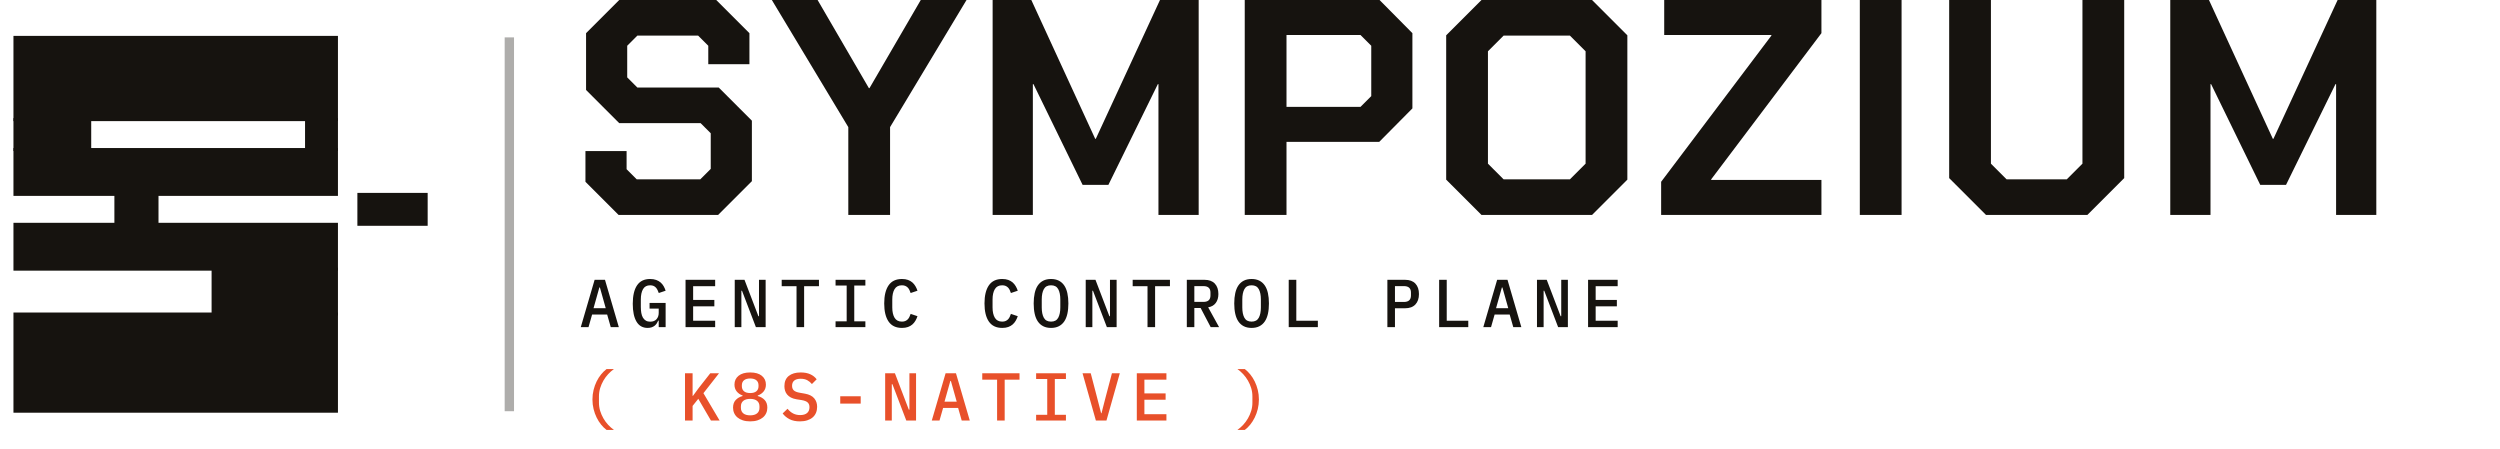
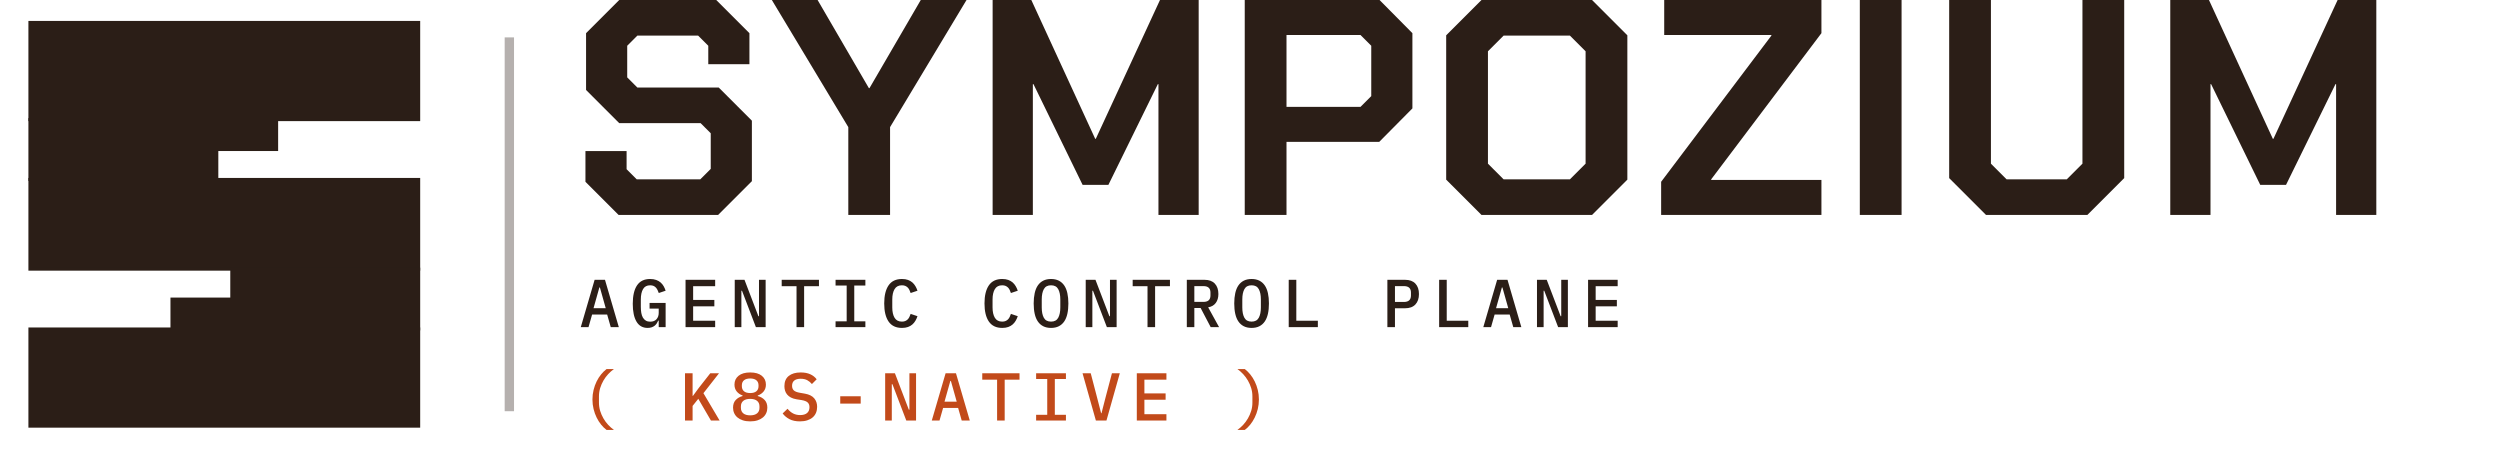
<svg xmlns="http://www.w3.org/2000/svg" viewBox="0 0 535 96" width="535" height="96">
  <g transform="scale(0.8)">
-     <rect x="4" y="10" width="86" height="22" fill="#16130f" stroke="#16130f" stroke-width="0.8" />
-     <rect x="4" y="32" width="20" height="8" fill="#16130f" stroke="#16130f" stroke-width="0.8" />
-     <rect x="82" y="32" width="8" height="8" fill="#16130f" stroke="#16130f" stroke-width="0.8" />
-     <rect x="4" y="40" width="86" height="12" fill="#16130f" stroke="#16130f" stroke-width="0.8" />
-     <rect x="31" y="52" width="11" height="8" fill="#16130f" stroke="#16130f" stroke-width="0.8" />
-     <rect x="4" y="60" width="86" height="12" fill="#16130f" stroke="#16130f" stroke-width="0.8" />
-     <rect x="57" y="72" width="33" height="12" fill="#16130f" stroke="#16130f" stroke-width="0.8" />
-     <rect x="4" y="84" width="86" height="26" fill="#16130f" stroke="#16130f" stroke-width="0.8" />
-     <rect x="96" y="52" width="18" height="8" fill="#16130f" stroke="#16130f" stroke-width="0.8" />
+     <rect x="8" y="6" width="104" height="26" fill="#2b1e17" stroke="#2b1e17" stroke-width="0.8" />
+     <rect x="8" y="32" width="50" height="16" fill="#2b1e17" stroke="#2b1e17" stroke-width="0.8" />
+     <rect x="58" y="32" width="16" height="8" fill="#2b1e17" stroke="#2b1e17" stroke-width="0.8" />
+     <rect x="8" y="48" width="104" height="24" fill="#2b1e17" stroke="#2b1e17" stroke-width="0.8" />
+     <rect x="62" y="72" width="50" height="16" fill="#2b1e17" stroke="#2b1e17" stroke-width="0.8" />
+     <rect x="46" y="80" width="16" height="8" fill="#2b1e17" stroke="#2b1e17" stroke-width="0.8" />
+     <rect x="8" y="88" width="104" height="26" fill="#2b1e17" stroke="#2b1e17" stroke-width="0.8" />
  </g>
-   <rect x="108" y="8" width="2" height="80" fill="#16130f" opacity="0.35" />
+   <rect x="108" y="8" width="2" height="80" fill="#2b1e17" opacity="0.35" />
  <g transform="translate(122 46)">
-     <path d="M3.286 -7.097V-13.669H12.091V-9.791L14.26 -7.623H27.863L30.097 -9.857V-17.48L27.929 -19.649H10.514L3.417 -26.746V-38.903L10.514 -46H31.28L38.377 -38.903V-32.266H29.571V-36.209L27.403 -38.377H14.391L12.223 -36.209V-29.44L14.391 -27.271H31.806L38.903 -20.174V-7.229L31.674 0.0H10.383Z M59.537 -18.794 43.174 -46H52.966L63.94 -27.14H64.071L75.046 -46H84.837L68.474 -18.794V0.0H59.537Z M90.423 -46H98.703L112.371 -16.297H112.503L126.237 -46H134.517V0.0H125.909V-27.994H125.777L115.197 -6.44H109.677L99.163 -27.994H99.031V0.0H90.423Z M144.374 -46H173.223L180.254 -38.903V-22.803L173.157 -15.64H153.311V0.0H144.374ZM169.149 -23.131 171.449 -25.431V-36.209L169.149 -38.509H153.311V-23.131Z M187.483 -7.557V-38.443L195.04 -46H218.697L226.254 -38.443V-7.557L218.697 0.0H195.04ZM213.966 -7.623 217.317 -10.974V-35.026L213.966 -38.377H199.771L196.42 -35.026V-10.974L199.771 -7.623Z M233.483 -7.097 257.074 -38.377V-38.509H234.14V-46H267.786V-38.903L244.194 -7.623V-7.491H267.786V0.0H233.483Z M276 -46H284.937V0.0H276Z M295.123 -7.886V-46H304.06V-10.974L307.411 -7.623H320.291L323.643 -10.974V-46H332.58V-7.886L324.694 0.0H303.009Z M342.437 -46H350.717L364.386 -16.297H364.517L378.251 -46H386.531V0.0H377.923V-27.994H377.791L367.211 -6.44H361.691L351.177 -27.994H351.046V0.0H342.437Z" fill="#16130f" />
+     <path d="M3.286 -7.097V-13.669H12.091V-9.791L14.26 -7.623H27.863L30.097 -9.857V-17.48L27.929 -19.649H10.514L3.417 -26.746V-38.903L10.514 -46H31.28L38.377 -38.903V-32.266H29.571V-36.209L27.403 -38.377H14.391L12.223 -36.209V-29.44L14.391 -27.271H31.806L38.903 -20.174V-7.229L31.674 0.0H10.383Z M59.537 -18.794 43.174 -46H52.966L63.94 -27.14H64.071L75.046 -46H84.837L68.474 -18.794V0.0H59.537Z M90.423 -46H98.703L112.371 -16.297H112.503L126.237 -46H134.517V0.0H125.909V-27.994H125.777L115.197 -6.44H109.677L99.163 -27.994H99.031V0.0H90.423Z M144.374 -46H173.223L180.254 -38.903V-22.803L173.157 -15.64H153.311V0.0H144.374ZM169.149 -23.131 171.449 -25.431V-36.209L169.149 -38.509H153.311V-23.131Z M187.483 -7.557V-38.443L195.04 -46H218.697L226.254 -38.443V-7.557L218.697 0.0H195.04ZM213.966 -7.623 217.317 -10.974V-35.026L213.966 -38.377H199.771L196.42 -35.026V-10.974L199.771 -7.623Z M233.483 -7.097 257.074 -38.377V-38.509H234.14V-46H267.786V-38.903L244.194 -7.623V-7.491H267.786V0.0H233.483Z M276 -46H284.937V0.0H276Z M295.123 -7.886V-46H304.06V-10.974L307.411 -7.623H320.291L323.643 -10.974V-46H332.58V-7.886L324.694 0.0H303.009Z M342.437 -46H350.717L364.386 -16.297H364.517L378.251 -46H386.531V0.0H377.923V-27.994H377.791L367.211 -6.44H361.691L351.177 -27.994H351.046V0.0H342.437Z" fill="#2b1e17" />
  </g>
  <g transform="translate(124 70)">
-     <path d="M6.699 0.0 5.931 -2.697H2.712L1.943 0.0H0.29L3.248 -10.121H5.466L8.425 0.0ZM4.379 -8.482H4.263L3.016 -4.046H5.626Z M16.965 -1.392H16.864Q16.733 -1.088 16.552 -0.805Q16.37 -0.522 16.102 -0.304Q15.834 -0.087 15.457 0.044Q15.08 0.174 14.587 0.174Q13.007 0.174 12.209 -1.175Q11.412 -2.523 11.412 -4.988Q11.412 -7.569 12.325 -8.932Q13.239 -10.295 15.123 -10.295Q15.863 -10.295 16.421 -10.092Q16.98 -9.889 17.371 -9.548Q17.763 -9.208 18.024 -8.751Q18.285 -8.294 18.444 -7.787L16.98 -7.294Q16.864 -7.627 16.719 -7.924Q16.574 -8.222 16.363 -8.454Q16.153 -8.686 15.856 -8.816Q15.559 -8.947 15.138 -8.947Q14.08 -8.947 13.608 -8.127Q13.137 -7.308 13.137 -5.916V-4.307Q13.137 -3.611 13.239 -3.03Q13.34 -2.451 13.579 -2.037Q13.819 -1.624 14.203 -1.392Q14.587 -1.16 15.138 -1.16Q16.023 -1.16 16.494 -1.689Q16.965 -2.219 16.965 -3.045V-3.959H15.008V-5.176H18.444V0.0H16.965Z M22.707 0.0V-10.121H29.044V-8.758H24.331V-5.815H28.87V-4.452H24.331V-1.363H29.044V0.0Z M34.786 -7.787H34.655V0.0H33.234V-10.121H35.322L38.295 -2.335H38.425V-10.121H39.846V0.0H37.758Z M48.082 -8.758V0.0H46.458V-8.758H43.283V-10.121H51.258V-8.758Z M54.81 0.0V-1.233H57.188V-8.889H54.81V-10.121H61.19V-8.889H58.812V-1.233H61.19V0.0Z M69.02 0.174Q67.092 0.174 66.156 -1.189Q65.221 -2.552 65.221 -5.061Q65.221 -7.569 66.156 -8.932Q67.092 -10.295 69.02 -10.295Q69.76 -10.295 70.303 -10.099Q70.847 -9.904 71.239 -9.563Q71.63 -9.222 71.898 -8.765Q72.167 -8.309 72.341 -7.787L70.876 -7.294Q70.76 -7.642 70.615 -7.946Q70.47 -8.251 70.253 -8.468Q70.035 -8.686 69.738 -8.816Q69.441 -8.947 69.006 -8.947Q67.933 -8.947 67.44 -8.127Q66.947 -7.308 66.947 -5.916V-4.205Q66.947 -2.813 67.44 -1.994Q67.933 -1.175 69.006 -1.175Q69.441 -1.175 69.738 -1.305Q70.035 -1.435 70.253 -1.653Q70.47 -1.871 70.615 -2.175Q70.76 -2.48 70.876 -2.828L72.341 -2.335Q72.167 -1.812 71.898 -1.356Q71.63 -0.899 71.239 -0.558Q70.847 -0.217 70.303 -0.022Q69.76 0.174 69.02 0.174Z M90.48 0.174Q88.552 0.174 87.616 -1.189Q86.681 -2.552 86.681 -5.061Q86.681 -7.569 87.616 -8.932Q88.552 -10.295 90.48 -10.295Q91.22 -10.295 91.763 -10.099Q92.307 -9.904 92.699 -9.563Q93.09 -9.222 93.358 -8.765Q93.627 -8.309 93.801 -7.787L92.336 -7.294Q92.22 -7.642 92.075 -7.946Q91.93 -8.251 91.713 -8.468Q91.495 -8.686 91.198 -8.816Q90.901 -8.947 90.466 -8.947Q89.393 -8.947 88.9 -8.127Q88.407 -7.308 88.407 -5.916V-4.205Q88.407 -2.813 88.9 -1.994Q89.393 -1.175 90.466 -1.175Q90.901 -1.175 91.198 -1.305Q91.495 -1.435 91.713 -1.653Q91.93 -1.871 92.075 -2.175Q92.22 -2.48 92.336 -2.828L93.801 -2.335Q93.627 -1.812 93.358 -1.356Q93.09 -0.899 92.699 -0.558Q92.307 -0.217 91.763 -0.022Q91.22 0.174 90.48 0.174Z M100.92 0.174Q99.963 0.174 99.26 -0.181Q98.557 -0.536 98.1 -1.204Q97.643 -1.871 97.426 -2.842Q97.208 -3.814 97.208 -5.061Q97.208 -6.293 97.426 -7.272Q97.643 -8.251 98.1 -8.918Q98.557 -9.585 99.26 -9.94Q99.963 -10.295 100.92 -10.295Q101.877 -10.295 102.58 -9.94Q103.284 -9.585 103.74 -8.918Q104.197 -8.251 104.415 -7.272Q104.632 -6.293 104.632 -5.061Q104.632 -3.814 104.415 -2.842Q104.197 -1.871 103.74 -1.204Q103.284 -0.536 102.58 -0.181Q101.877 0.174 100.92 0.174ZM100.92 -1.175Q102.008 -1.175 102.457 -1.994Q102.907 -2.813 102.907 -4.22V-5.916Q102.907 -7.308 102.457 -8.127Q102.008 -8.947 100.92 -8.947Q99.833 -8.947 99.383 -8.127Q98.934 -7.308 98.934 -5.916V-4.205Q98.934 -2.813 99.383 -1.994Q99.833 -1.175 100.92 -1.175Z M109.896 -7.787H109.765V0.0H108.344V-10.121H110.432L113.405 -2.335H113.535V-10.121H114.956V0.0H112.868Z M123.192 -8.758V0.0H121.568V-8.758H118.393V-10.121H126.368V-8.758Z M131.588 0.0H129.978V-10.121H133.763Q135.213 -10.121 135.974 -9.309Q136.735 -8.497 136.735 -7.076Q136.735 -5.916 136.17 -5.162Q135.604 -4.408 134.546 -4.234L136.88 0.0H135.082L132.936 -4.089H131.588ZM133.531 -5.394Q135.039 -5.394 135.039 -6.772V-7.395Q135.039 -8.773 133.531 -8.773H131.588V-5.394Z M143.84 0.174Q142.883 0.174 142.18 -0.181Q141.477 -0.536 141.02 -1.204Q140.563 -1.871 140.346 -2.842Q140.128 -3.814 140.128 -5.061Q140.128 -6.293 140.346 -7.272Q140.563 -8.251 141.02 -8.918Q141.477 -9.585 142.18 -9.94Q142.883 -10.295 143.84 -10.295Q144.797 -10.295 145.5 -9.94Q146.204 -9.585 146.66 -8.918Q147.117 -8.251 147.335 -7.272Q147.552 -6.293 147.552 -5.061Q147.552 -3.814 147.335 -2.842Q147.117 -1.871 146.66 -1.204Q146.204 -0.536 145.5 -0.181Q144.797 0.174 143.84 0.174ZM143.84 -1.175Q144.928 -1.175 145.377 -1.994Q145.827 -2.813 145.827 -4.22V-5.916Q145.827 -7.308 145.377 -8.127Q144.928 -8.947 143.84 -8.947Q142.752 -8.947 142.303 -8.127Q141.853 -7.308 141.853 -5.916V-4.205Q141.853 -2.813 142.303 -1.994Q142.752 -1.175 143.84 -1.175Z M151.786 0.0V-10.121H153.41V-1.363H158.021V0.0Z M172.898 0.0V-10.121H176.682Q178.132 -10.121 178.894 -9.309Q179.655 -8.497 179.655 -7.076Q179.655 -5.655 178.894 -4.843Q178.132 -4.031 176.682 -4.031H174.522V0.0ZM174.522 -5.38H176.436Q177.944 -5.38 177.944 -6.772V-7.395Q177.944 -8.773 176.436 -8.773H174.522Z M183.976 0.0V-10.121H185.6V-1.363H190.211V0.0Z M199.839 0.0 199.07 -2.697H195.851L195.083 0.0H193.43L196.388 -10.121H198.606L201.564 0.0ZM197.519 -8.482H197.403L196.156 -4.046H198.766Z M206.465 -7.787H206.335V0.0H204.914V-10.121H207.002L209.974 -2.335H210.105V-10.121H211.526V0.0H209.438Z M215.847 0.0V-10.121H222.183V-8.758H217.471V-5.815H222.009V-4.452H217.471V-1.363H222.183V0.0Z" fill="#16130f" />
+     <path d="M6.699 0.0 5.931 -2.697H2.712L1.943 0.0H0.29L3.248 -10.121H5.466L8.425 0.0ZM4.379 -8.482H4.263L3.016 -4.046H5.626Z M16.965 -1.392H16.864Q16.733 -1.088 16.552 -0.805Q16.37 -0.522 16.102 -0.304Q15.834 -0.087 15.457 0.044Q15.08 0.174 14.587 0.174Q13.007 0.174 12.209 -1.175Q11.412 -2.523 11.412 -4.988Q11.412 -7.569 12.325 -8.932Q13.239 -10.295 15.123 -10.295Q15.863 -10.295 16.421 -10.092Q16.98 -9.889 17.371 -9.548Q17.763 -9.208 18.024 -8.751Q18.285 -8.294 18.444 -7.787L16.98 -7.294Q16.864 -7.627 16.719 -7.924Q16.574 -8.222 16.363 -8.454Q16.153 -8.686 15.856 -8.816Q15.559 -8.947 15.138 -8.947Q14.08 -8.947 13.608 -8.127Q13.137 -7.308 13.137 -5.916V-4.307Q13.137 -3.611 13.239 -3.03Q13.34 -2.451 13.579 -2.037Q13.819 -1.624 14.203 -1.392Q14.587 -1.16 15.138 -1.16Q16.023 -1.16 16.494 -1.689Q16.965 -2.219 16.965 -3.045V-3.959H15.008V-5.176H18.444V0.0H16.965Z M22.707 0.0V-10.121H29.044V-8.758H24.331V-5.815H28.87V-4.452H24.331V-1.363H29.044V0.0Z M34.786 -7.787H34.655V0.0H33.234V-10.121H35.322L38.295 -2.335H38.425V-10.121H39.846V0.0H37.758Z M48.082 -8.758V0.0H46.458V-8.758H43.283V-10.121H51.258V-8.758Z M54.81 0.0V-1.233H57.188V-8.889H54.81V-10.121H61.19V-8.889H58.812V-1.233H61.19V0.0Z M69.02 0.174Q67.092 0.174 66.156 -1.189Q65.221 -2.552 65.221 -5.061Q65.221 -7.569 66.156 -8.932Q67.092 -10.295 69.02 -10.295Q69.76 -10.295 70.303 -10.099Q70.847 -9.904 71.239 -9.563Q71.63 -9.222 71.898 -8.765Q72.167 -8.309 72.341 -7.787L70.876 -7.294Q70.76 -7.642 70.615 -7.946Q70.47 -8.251 70.253 -8.468Q70.035 -8.686 69.738 -8.816Q69.441 -8.947 69.006 -8.947Q67.933 -8.947 67.44 -8.127Q66.947 -7.308 66.947 -5.916V-4.205Q66.947 -2.813 67.44 -1.994Q67.933 -1.175 69.006 -1.175Q69.441 -1.175 69.738 -1.305Q70.035 -1.435 70.253 -1.653Q70.47 -1.871 70.615 -2.175Q70.76 -2.48 70.876 -2.828L72.341 -2.335Q72.167 -1.812 71.898 -1.356Q71.63 -0.899 71.239 -0.558Q70.847 -0.217 70.303 -0.022Q69.76 0.174 69.02 0.174Z M90.48 0.174Q88.552 0.174 87.616 -1.189Q86.681 -2.552 86.681 -5.061Q86.681 -7.569 87.616 -8.932Q88.552 -10.295 90.48 -10.295Q91.22 -10.295 91.763 -10.099Q92.307 -9.904 92.699 -9.563Q93.09 -9.222 93.358 -8.765Q93.627 -8.309 93.801 -7.787L92.336 -7.294Q92.22 -7.642 92.075 -7.946Q91.93 -8.251 91.713 -8.468Q91.495 -8.686 91.198 -8.816Q90.901 -8.947 90.466 -8.947Q89.393 -8.947 88.9 -8.127Q88.407 -7.308 88.407 -5.916V-4.205Q88.407 -2.813 88.9 -1.994Q89.393 -1.175 90.466 -1.175Q90.901 -1.175 91.198 -1.305Q91.495 -1.435 91.713 -1.653Q91.93 -1.871 92.075 -2.175Q92.22 -2.48 92.336 -2.828L93.801 -2.335Q93.627 -1.812 93.358 -1.356Q93.09 -0.899 92.699 -0.558Q92.307 -0.217 91.763 -0.022Q91.22 0.174 90.48 0.174Z M100.92 0.174Q99.963 0.174 99.26 -0.181Q98.557 -0.536 98.1 -1.204Q97.643 -1.871 97.426 -2.842Q97.208 -3.814 97.208 -5.061Q97.208 -6.293 97.426 -7.272Q97.643 -8.251 98.1 -8.918Q98.557 -9.585 99.26 -9.94Q99.963 -10.295 100.92 -10.295Q101.877 -10.295 102.58 -9.94Q103.284 -9.585 103.74 -8.918Q104.197 -8.251 104.415 -7.272Q104.632 -6.293 104.632 -5.061Q104.632 -3.814 104.415 -2.842Q104.197 -1.871 103.74 -1.204Q103.284 -0.536 102.58 -0.181Q101.877 0.174 100.92 0.174ZM100.92 -1.175Q102.008 -1.175 102.457 -1.994Q102.907 -2.813 102.907 -4.22V-5.916Q102.907 -7.308 102.457 -8.127Q102.008 -8.947 100.92 -8.947Q99.833 -8.947 99.383 -8.127Q98.934 -7.308 98.934 -5.916V-4.205Q98.934 -2.813 99.383 -1.994Q99.833 -1.175 100.92 -1.175Z M109.896 -7.787H109.765V0.0H108.344V-10.121H110.432L113.405 -2.335H113.535V-10.121H114.956V0.0H112.868Z M123.192 -8.758V0.0H121.568V-8.758H118.393V-10.121H126.368V-8.758Z M131.588 0.0H129.978V-10.121H133.763Q135.213 -10.121 135.974 -9.309Q136.735 -8.497 136.735 -7.076Q136.735 -5.916 136.17 -5.162Q135.604 -4.408 134.546 -4.234L136.88 0.0H135.082L132.936 -4.089H131.588ZM133.531 -5.394Q135.039 -5.394 135.039 -6.772V-7.395Q135.039 -8.773 133.531 -8.773H131.588V-5.394Z M143.84 0.174Q142.883 0.174 142.18 -0.181Q141.477 -0.536 141.02 -1.204Q140.563 -1.871 140.346 -2.842Q140.128 -3.814 140.128 -5.061Q140.128 -6.293 140.346 -7.272Q140.563 -8.251 141.02 -8.918Q141.477 -9.585 142.18 -9.94Q142.883 -10.295 143.84 -10.295Q144.797 -10.295 145.5 -9.94Q146.204 -9.585 146.66 -8.918Q147.117 -8.251 147.335 -7.272Q147.552 -6.293 147.552 -5.061Q147.552 -3.814 147.335 -2.842Q147.117 -1.871 146.66 -1.204Q146.204 -0.536 145.5 -0.181Q144.797 0.174 143.84 0.174ZM143.84 -1.175Q144.928 -1.175 145.377 -1.994Q145.827 -2.813 145.827 -4.22V-5.916Q145.827 -7.308 145.377 -8.127Q144.928 -8.947 143.84 -8.947Q142.752 -8.947 142.303 -8.127Q141.853 -7.308 141.853 -5.916V-4.205Q141.853 -2.813 142.303 -1.994Q142.752 -1.175 143.84 -1.175Z M151.786 0.0V-10.121H153.41V-1.363H158.021V0.0Z M172.898 0.0V-10.121H176.682Q178.132 -10.121 178.894 -9.309Q179.655 -8.497 179.655 -7.076Q179.655 -5.655 178.894 -4.843Q178.132 -4.031 176.682 -4.031H174.522V0.0ZM174.522 -5.38H176.436Q177.944 -5.38 177.944 -6.772V-7.395Q177.944 -8.773 176.436 -8.773H174.522Z M183.976 0.0V-10.121H185.6V-1.363H190.211V0.0Z M199.839 0.0 199.07 -2.697H195.851L195.083 0.0H193.43L196.388 -10.121H198.606L201.564 0.0ZM197.519 -8.482H197.403L196.156 -4.046H198.766Z M206.465 -7.787H206.335V0.0H204.914V-10.121H207.002L209.974 -2.335H210.105V-10.121H211.526V0.0H209.438Z M215.847 0.0V-10.121H222.183V-8.758H217.471V-5.815H222.009V-4.452H217.471V-1.363H222.183V0.0Z" fill="#2b1e17" />
  </g>
  <g transform="translate(124 90)">
-     <path d="M2.784 -4.51Q2.784 -5.568 3.023 -6.547Q3.263 -7.526 3.676 -8.367Q4.089 -9.208 4.64 -9.882Q5.191 -10.556 5.8 -11.02H7.381Q6.728 -10.556 6.148 -9.933Q5.568 -9.309 5.133 -8.555Q4.698 -7.801 4.437 -6.953Q4.176 -6.105 4.176 -5.176V-3.843Q4.176 -2.915 4.437 -2.066Q4.698 -1.218 5.133 -0.464Q5.568 0.29 6.148 0.914Q6.728 1.537 7.381 2.001H5.8Q5.191 1.552 4.64 0.87Q4.089 0.189 3.676 -0.653Q3.263 -1.494 3.023 -2.472Q2.784 -3.451 2.784 -4.51Z M25.433 -4.655 24.215 -3.132V0.0H22.591V-10.121H24.215V-5.278H24.288L25.52 -6.96L28 -10.121H29.87L26.535 -5.858L30.001 0.0H28.145Z M36.54 0.174Q35.641 0.174 34.96 -0.051Q34.278 -0.276 33.814 -0.667Q33.35 -1.058 33.111 -1.595Q32.872 -2.131 32.872 -2.77Q32.872 -3.784 33.437 -4.394Q34.003 -5.003 34.916 -5.249V-5.365Q34.133 -5.641 33.654 -6.235Q33.176 -6.83 33.176 -7.7Q33.176 -8.874 34.053 -9.585Q34.931 -10.295 36.54 -10.295Q38.15 -10.295 39.027 -9.585Q39.904 -8.874 39.904 -7.7Q39.904 -6.83 39.425 -6.235Q38.947 -5.641 38.164 -5.365V-5.249Q39.078 -5.003 39.643 -4.394Q40.209 -3.784 40.209 -2.77Q40.209 -2.131 39.969 -1.595Q39.73 -1.058 39.266 -0.667Q38.802 -0.276 38.121 -0.051Q37.439 0.174 36.54 0.174ZM36.54 -1.117Q37.497 -1.117 38.012 -1.537Q38.527 -1.958 38.527 -2.726V-3.03Q38.527 -3.799 38.012 -4.22Q37.497 -4.64 36.54 -4.64Q35.583 -4.64 35.068 -4.22Q34.554 -3.799 34.554 -3.03V-2.726Q34.554 -1.958 35.068 -1.537Q35.583 -1.117 36.54 -1.117ZM36.54 -5.887Q37.41 -5.887 37.867 -6.271Q38.324 -6.655 38.324 -7.352V-7.54Q38.324 -8.236 37.867 -8.62Q37.41 -9.005 36.54 -9.005Q35.67 -9.005 35.213 -8.62Q34.757 -8.236 34.757 -7.54V-7.352Q34.757 -6.655 35.213 -6.271Q35.67 -5.887 36.54 -5.887Z M47.183 0.174Q45.864 0.174 44.965 -0.29Q44.066 -0.754 43.486 -1.523L44.53 -2.523Q45.11 -1.827 45.762 -1.501Q46.415 -1.175 47.241 -1.175Q48.198 -1.175 48.713 -1.61Q49.228 -2.045 49.228 -2.857Q49.228 -3.509 48.851 -3.864Q48.474 -4.22 47.56 -4.379L46.458 -4.553Q45.733 -4.669 45.24 -4.937Q44.747 -5.206 44.443 -5.575Q44.138 -5.945 44 -6.402Q43.863 -6.859 43.863 -7.366Q43.863 -8.802 44.791 -9.548Q45.719 -10.295 47.343 -10.295Q48.546 -10.295 49.394 -9.911Q50.243 -9.527 50.765 -8.831L49.75 -7.816Q49.329 -8.323 48.756 -8.635Q48.184 -8.947 47.343 -8.947Q46.444 -8.947 45.972 -8.562Q45.501 -8.178 45.501 -7.439Q45.501 -6.815 45.871 -6.46Q46.241 -6.105 47.183 -5.945L48.256 -5.756Q49.619 -5.51 50.243 -4.763Q50.866 -4.017 50.866 -2.944Q50.866 -2.248 50.627 -1.667Q50.388 -1.088 49.916 -0.682Q49.445 -0.276 48.756 -0.051Q48.068 0.174 47.183 0.174Z M55.811 -3.625V-5.206H60.19V-3.625Z M66.976 -7.787H66.845V0.0H65.424V-10.121H67.512L70.485 -2.335H70.615V-10.121H72.036V0.0H69.948Z M81.809 0.0 81.041 -2.697H77.822L77.053 0.0H75.4L78.358 -10.121H80.577L83.535 0.0ZM79.489 -8.482H79.373L78.126 -4.046H80.736Z M91.002 -8.758V0.0H89.378V-8.758H86.203V-10.121H94.178V-8.758Z M97.73 0.0V-1.233H100.108V-8.889H97.73V-10.121H104.11V-8.889H101.732V-1.233H104.11V0.0Z M110.519 0.0 107.663 -10.121H109.417L110.751 -5.017L111.636 -1.581H111.723L112.607 -5.017L113.956 -10.121H115.638L112.781 0.0Z M119.277 0.0V-10.121H125.614V-8.758H120.901V-5.815H125.44V-4.452H120.901V-1.363H125.614V0.0Z M145.406 -4.51Q145.406 -3.451 145.167 -2.472Q144.928 -1.494 144.514 -0.653Q144.101 0.189 143.55 0.87Q142.999 1.552 142.39 2.001H140.81Q141.462 1.537 142.042 0.914Q142.622 0.29 143.057 -0.464Q143.492 -1.218 143.753 -2.066Q144.014 -2.915 144.014 -3.843V-5.176Q144.014 -6.105 143.753 -6.953Q143.492 -7.801 143.057 -8.555Q142.622 -9.309 142.042 -9.933Q141.462 -10.556 140.81 -11.02H142.39Q142.999 -10.556 143.55 -9.882Q144.101 -9.208 144.514 -8.367Q144.928 -7.526 145.167 -6.547Q145.406 -5.568 145.406 -4.51Z" fill="#e8502a" />
+     <path d="M2.784 -4.51Q2.784 -5.568 3.023 -6.547Q3.263 -7.526 3.676 -8.367Q4.089 -9.208 4.64 -9.882Q5.191 -10.556 5.8 -11.02H7.381Q6.728 -10.556 6.148 -9.933Q5.568 -9.309 5.133 -8.555Q4.698 -7.801 4.437 -6.953Q4.176 -6.105 4.176 -5.176V-3.843Q4.176 -2.915 4.437 -2.066Q4.698 -1.218 5.133 -0.464Q5.568 0.29 6.148 0.914Q6.728 1.537 7.381 2.001H5.8Q5.191 1.552 4.64 0.87Q4.089 0.189 3.676 -0.653Q3.263 -1.494 3.023 -2.472Q2.784 -3.451 2.784 -4.51Z M25.433 -4.655 24.215 -3.132V0.0H22.591V-10.121H24.215V-5.278H24.288L25.52 -6.96L28 -10.121H29.87L26.535 -5.858L30.001 0.0H28.145Z M36.54 0.174Q35.641 0.174 34.96 -0.051Q34.278 -0.276 33.814 -0.667Q33.35 -1.058 33.111 -1.595Q32.872 -2.131 32.872 -2.77Q32.872 -3.784 33.437 -4.394Q34.003 -5.003 34.916 -5.249V-5.365Q34.133 -5.641 33.654 -6.235Q33.176 -6.83 33.176 -7.7Q33.176 -8.874 34.053 -9.585Q34.931 -10.295 36.54 -10.295Q38.15 -10.295 39.027 -9.585Q39.904 -8.874 39.904 -7.7Q39.904 -6.83 39.425 -6.235Q38.947 -5.641 38.164 -5.365V-5.249Q39.078 -5.003 39.643 -4.394Q40.209 -3.784 40.209 -2.77Q40.209 -2.131 39.969 -1.595Q39.73 -1.058 39.266 -0.667Q38.802 -0.276 38.121 -0.051Q37.439 0.174 36.54 0.174ZM36.54 -1.117Q37.497 -1.117 38.012 -1.537Q38.527 -1.958 38.527 -2.726V-3.03Q38.527 -3.799 38.012 -4.22Q37.497 -4.64 36.54 -4.64Q35.583 -4.64 35.068 -4.22Q34.554 -3.799 34.554 -3.03V-2.726Q34.554 -1.958 35.068 -1.537Q35.583 -1.117 36.54 -1.117ZM36.54 -5.887Q37.41 -5.887 37.867 -6.271Q38.324 -6.655 38.324 -7.352V-7.54Q38.324 -8.236 37.867 -8.62Q37.41 -9.005 36.54 -9.005Q35.67 -9.005 35.213 -8.62Q34.757 -8.236 34.757 -7.54V-7.352Q34.757 -6.655 35.213 -6.271Q35.67 -5.887 36.54 -5.887Z M47.183 0.174Q45.864 0.174 44.965 -0.29Q44.066 -0.754 43.486 -1.523L44.53 -2.523Q45.11 -1.827 45.762 -1.501Q46.415 -1.175 47.241 -1.175Q48.198 -1.175 48.713 -1.61Q49.228 -2.045 49.228 -2.857Q49.228 -3.509 48.851 -3.864Q48.474 -4.22 47.56 -4.379L46.458 -4.553Q45.733 -4.669 45.24 -4.937Q44.747 -5.206 44.443 -5.575Q44.138 -5.945 44 -6.402Q43.863 -6.859 43.863 -7.366Q43.863 -8.802 44.791 -9.548Q45.719 -10.295 47.343 -10.295Q48.546 -10.295 49.394 -9.911Q50.243 -9.527 50.765 -8.831L49.75 -7.816Q49.329 -8.323 48.756 -8.635Q48.184 -8.947 47.343 -8.947Q46.444 -8.947 45.972 -8.562Q45.501 -8.178 45.501 -7.439Q45.501 -6.815 45.871 -6.46Q46.241 -6.105 47.183 -5.945L48.256 -5.756Q49.619 -5.51 50.243 -4.763Q50.866 -4.017 50.866 -2.944Q50.866 -2.248 50.627 -1.667Q50.388 -1.088 49.916 -0.682Q49.445 -0.276 48.756 -0.051Q48.068 0.174 47.183 0.174Z M55.811 -3.625V-5.206H60.19V-3.625Z M66.976 -7.787H66.845V0.0H65.424V-10.121H67.512L70.485 -2.335H70.615V-10.121H72.036V0.0H69.948Z M81.809 0.0 81.041 -2.697H77.822L77.053 0.0H75.4L78.358 -10.121H80.577L83.535 0.0ZM79.489 -8.482H79.373L78.126 -4.046H80.736Z M91.002 -8.758V0.0H89.378V-8.758H86.203V-10.121H94.178V-8.758Z M97.73 0.0V-1.233H100.108V-8.889H97.73V-10.121H104.11V-8.889H101.732V-1.233H104.11V0.0Z M110.519 0.0 107.663 -10.121H109.417L110.751 -5.017L111.636 -1.581H111.723L112.607 -5.017L113.956 -10.121H115.638L112.781 0.0Z M119.277 0.0V-10.121H125.614V-8.758H120.901V-5.815H125.44V-4.452H120.901V-1.363H125.614V0.0Z M145.406 -4.51Q145.406 -3.451 145.167 -2.472Q144.928 -1.494 144.514 -0.653Q144.101 0.189 143.55 0.87Q142.999 1.552 142.39 2.001H140.81Q141.462 1.537 142.042 0.914Q142.622 0.29 143.057 -0.464Q143.492 -1.218 143.753 -2.066Q144.014 -2.915 144.014 -3.843V-5.176Q144.014 -6.105 143.753 -6.953Q143.492 -7.801 143.057 -8.555Q142.622 -9.309 142.042 -9.933Q141.462 -10.556 140.81 -11.02H142.39Q142.999 -10.556 143.55 -9.882Q144.101 -9.208 144.514 -8.367Q144.928 -7.526 145.167 -6.547Q145.406 -5.568 145.406 -4.51Z" fill="#c24a1a" />
  </g>
</svg>
